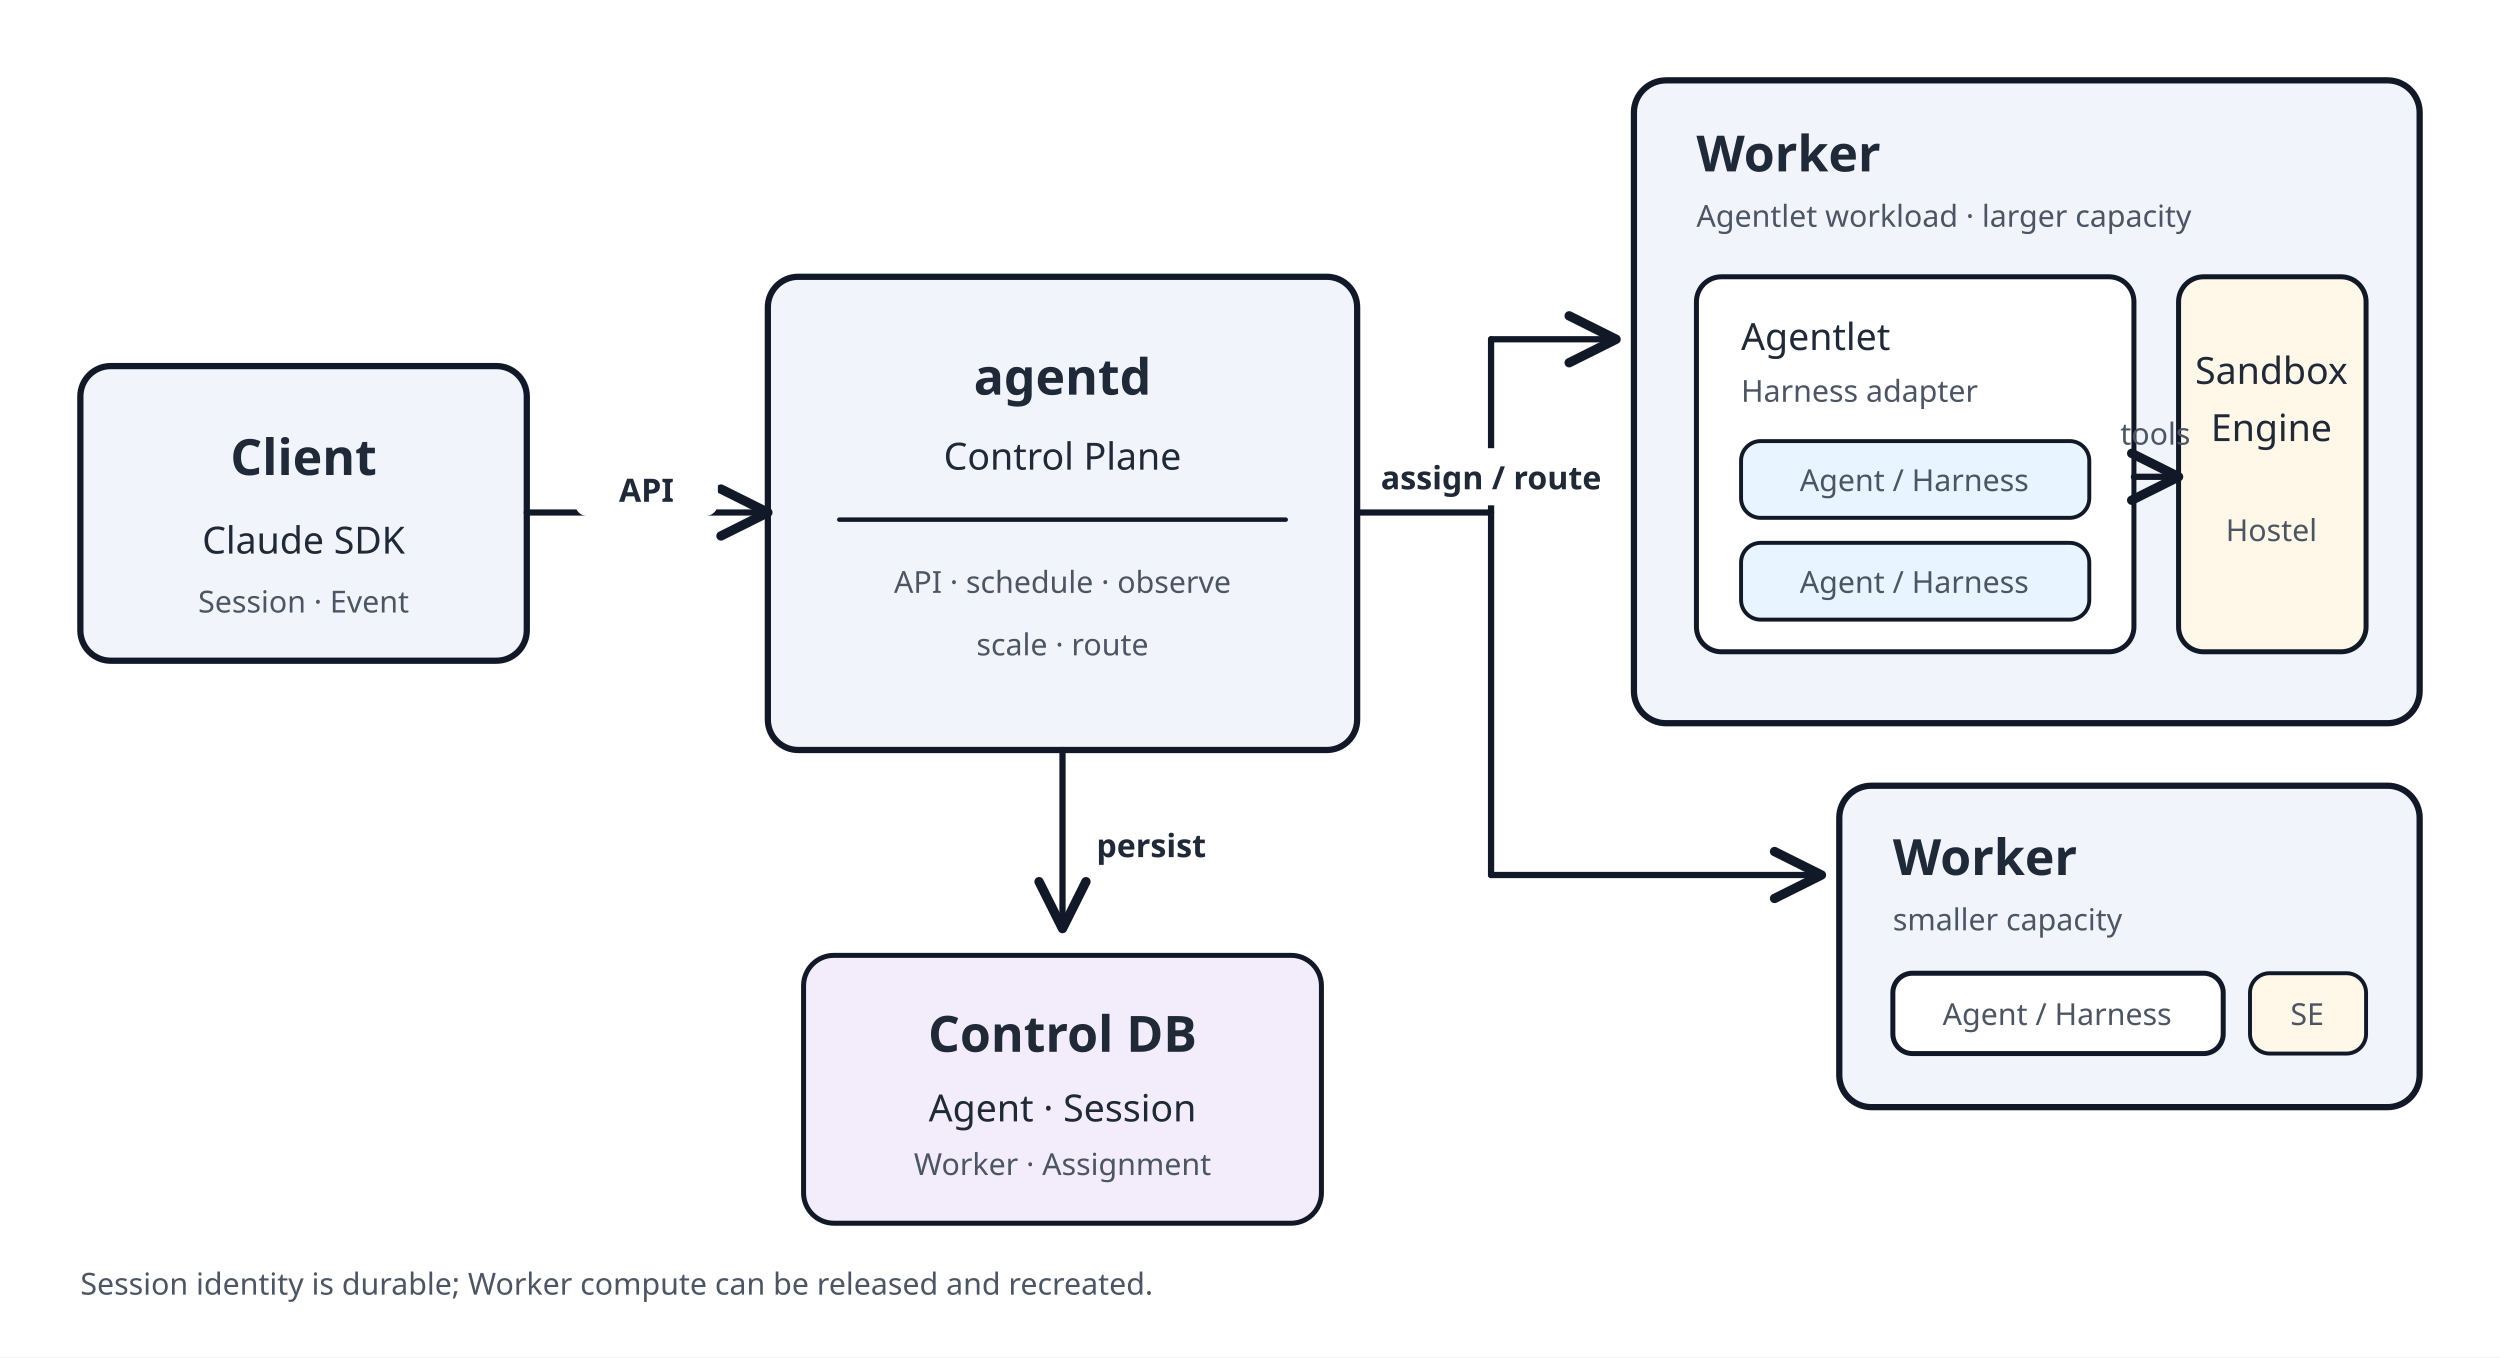
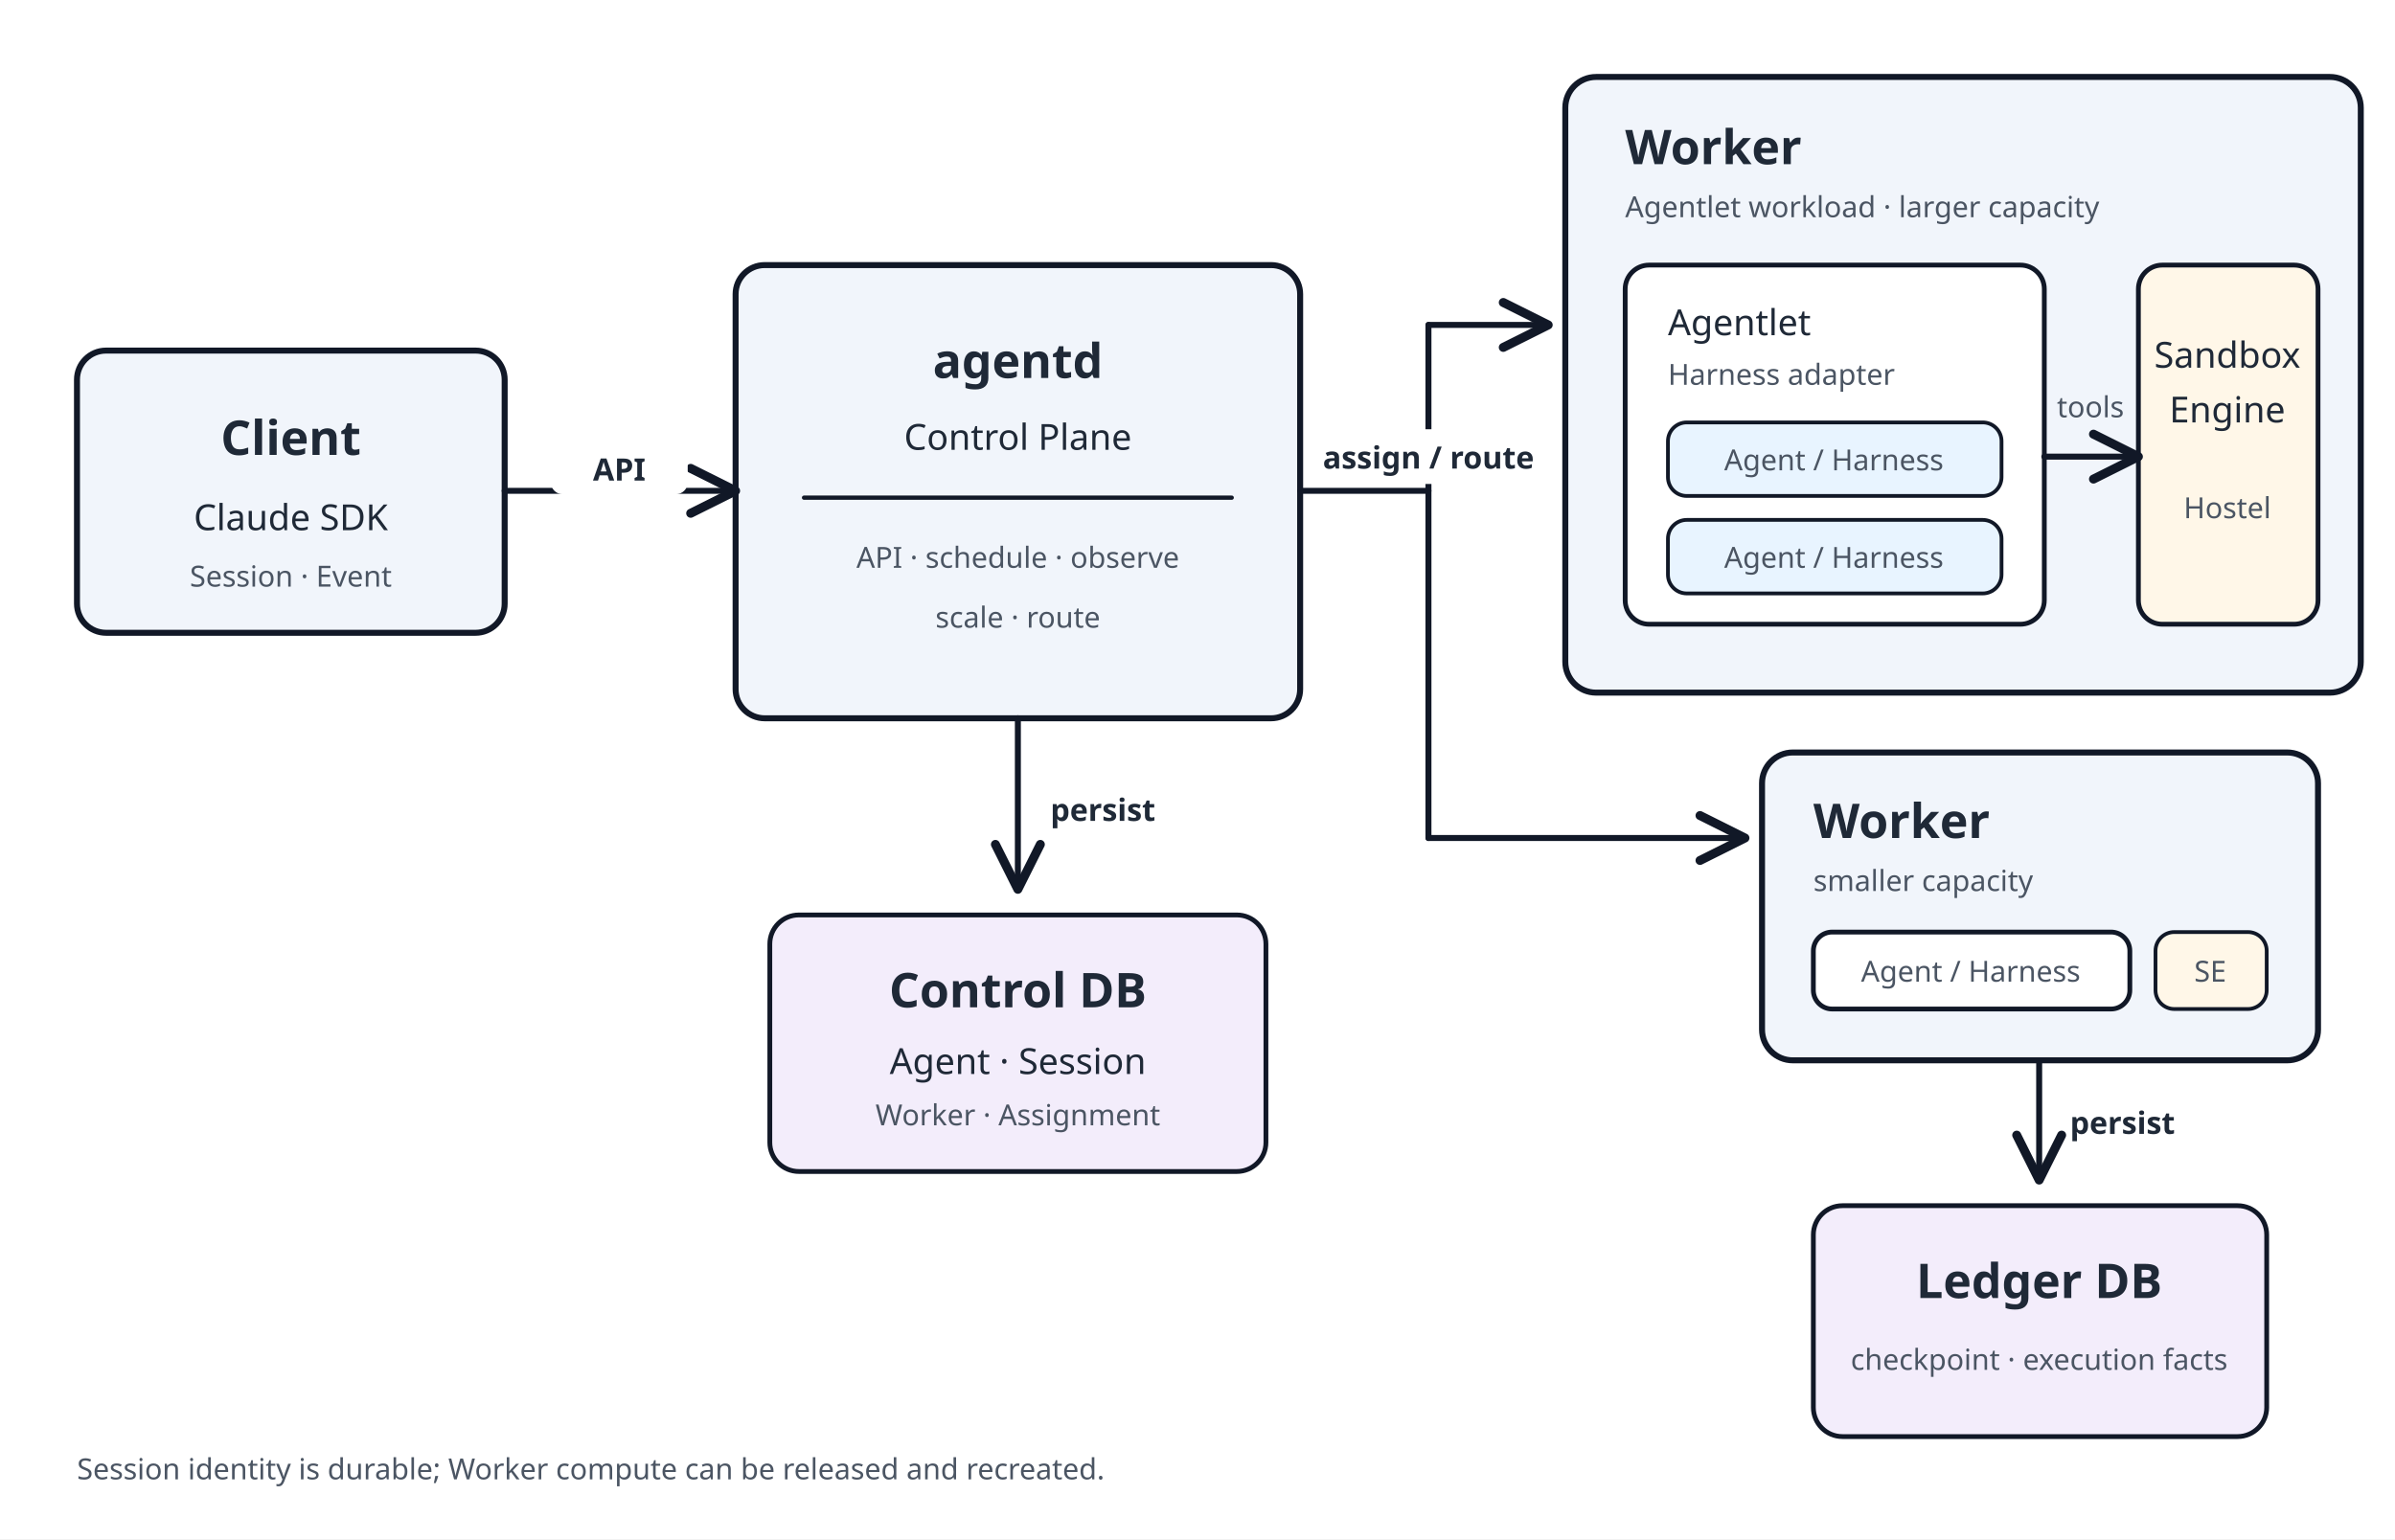
- <svg xmlns="http://www.w3.org/2000/svg" width="1400" height="760" viewBox="0 0 1400 760" role="img" aria-labelledby="title desc">
+ <svg xmlns="http://www.w3.org/2000/svg" width="1400" height="900" viewBox="0 0 1400 900" role="img" aria-labelledby="title desc">
  <defs>
    <marker id="arrow" viewBox="0 0 12 12" refX="11" refY="6" markerWidth="9" markerHeight="9" orient="auto-start-reverse">
      <path d="M 1 1 L 11 6 L 1 11" fill="none" stroke="#111827" stroke-width="2" stroke-linecap="round" stroke-linejoin="round" />
    </marker>
    <style>
      text { font-family: ui-rounded, "SF Pro Rounded", "Segoe UI", sans-serif; fill: #1f2937; }
      .title { font-size: 28px; font-weight: 700; }
      .body { font-size: 21px; }
      .small { font-size: 17px; fill: #4b5563; }
      .label { font-size: 18px; font-weight: 600; }
      .box { fill: #f1f5fb; stroke: #111827; stroke-width: 3.5; }
      .inner { fill: #ffffff; stroke: #111827; stroke-width: 2.8; }
      .accent { fill: #f3edfb; stroke: #111827; stroke-width: 2.8; }
      .flow { fill: none; stroke: #111827; stroke-width: 3.5; stroke-linecap: round; stroke-linejoin: round; marker-end: url(#arrow); }
      .branch { fill: none; stroke: #111827; stroke-width: 3.5; stroke-linecap: round; stroke-linejoin: round; }
    </style>
  </defs>
-   <rect width="1400" height="760" fill="#ffffff" />
+   <rect width="1400" height="900" fill="#ffffff" />
  <rect x="45" y="205" width="250" height="165" rx="17" class="box" />
  <text x="170" y="266" text-anchor="middle" class="title">Client</text>
  <text x="170" y="310" text-anchor="middle" class="body">Claude SDK</text>
  <text x="170" y="343" text-anchor="middle" class="small">Session · Event</text>
  <rect x="430" y="155" width="330" height="265" rx="17" class="box" />
  <text x="595" y="221" text-anchor="middle" class="title">agentd</text>
  <text x="595" y="263" text-anchor="middle" class="body">Control Plane</text>
  <line x1="470" y1="291" x2="720" y2="291" stroke="#111827" stroke-width="2.5" stroke-linecap="round" />
  <text x="595" y="332" text-anchor="middle" class="small">API · schedule · observe</text>
  <text x="595" y="367" text-anchor="middle" class="small">scale · route</text>
  <path d="M 295 287 H 430" class="flow" />
  <rect x="322" y="258" width="80" height="31" rx="7" fill="#ffffff" />
  <text x="362" y="281" text-anchor="middle" class="label">API</text>
  <path d="M 595 420 V 520" class="flow" />
  <text x="614" y="480" class="label">persist</text>
  <rect x="450" y="535" width="290" height="150" rx="17" class="accent" />
  <text x="595" y="589" text-anchor="middle" class="title">Control DB</text>
  <text x="595" y="628" text-anchor="middle" class="body">Agent · Session</text>
  <text x="595" y="658" text-anchor="middle" class="small">Worker · Assignment</text>
  <path d="M 760 287 H 835" class="branch" />
  <path d="M 835 190 V 490" class="branch" />
  <path d="M 835 190 H 905" class="flow" />
  <path d="M 835 490 H 1020" class="flow" />
  <rect x="767" y="251" width="136" height="32" rx="7" fill="#ffffff" />
  <text x="835" y="274" text-anchor="middle" class="label">assign / route</text>
-   <rect x="915" y="45" width="440" height="360" rx="18" class="box" />
+   <rect x="915" y="45" width="465" height="360" rx="18" class="box" />
  <text x="950" y="96" class="title">Worker</text>
  <text x="950" y="127" class="small">Agentlet workload · larger capacity</text>
  <rect x="950" y="155" width="245" height="210" rx="14" class="inner" />
  <text x="975" y="196" class="body">Agentlet</text>
  <text x="975" y="225" class="small">Harness adapter</text>
  <rect x="975" y="247" width="195" height="43" rx="11" fill="#e8f4ff" stroke="#111827" stroke-width="2.2" />
  <text x="1072" y="275" text-anchor="middle" class="small">Agent / Harness</text>
  <rect x="975" y="304" width="195" height="43" rx="11" fill="#e8f4ff" stroke="#111827" stroke-width="2.2" />
  <text x="1072" y="332" text-anchor="middle" class="small">Agent / Harness</text>
-   <rect x="1220" y="155" width="105" height="210" rx="14" fill="#fff7e8" stroke="#111827" stroke-width="2.8" />
-   <text x="1272" y="215" text-anchor="middle" class="body">Sandbox</text>
-   <text x="1272" y="247" text-anchor="middle" class="body">Engine</text>
-   <text x="1272" y="303" text-anchor="middle" class="small">Hostel</text>
-   <path d="M 1195 267 H 1220" class="flow" />
-   <text x="1207" y="249" text-anchor="middle" class="small">tools</text>
+   <rect x="1250" y="155" width="105" height="210" rx="14" fill="#fff7e8" stroke="#111827" stroke-width="2.8" />
+   <text x="1302" y="215" text-anchor="middle" class="body">Sandbox</text>
+   <text x="1302" y="247" text-anchor="middle" class="body">Engine</text>
+   <text x="1302" y="303" text-anchor="middle" class="small">Hostel</text>
+   <path d="M 1195 267 H 1250" class="flow" />
+   <text x="1222" y="244" text-anchor="middle" class="small">tools</text>
  <rect x="1030" y="440" width="325" height="180" rx="18" class="box" />
  <text x="1060" y="490" class="title">Worker</text>
  <text x="1060" y="521" class="small">smaller capacity</text>
  <rect x="1060" y="545" width="185" height="45" rx="11" class="inner" />
  <text x="1152" y="574" text-anchor="middle" class="small">Agent / Harness</text>
  <rect x="1260" y="545" width="65" height="45" rx="11" fill="#fff7e8" stroke="#111827" stroke-width="2.2" />
  <text x="1292" y="574" text-anchor="middle" class="small">SE</text>
-   <text x="45" y="725" class="small">Session identity is durable; Worker compute can be released and recreated.</text>
+   <path d="M 1192 620 V 690" class="flow" />
+   <text x="1210" y="663" class="label">persist</text>
+   <rect x="1060" y="705" width="265" height="135" rx="17" class="accent" />
+   <text x="1192" y="759" text-anchor="middle" class="title">Ledger DB</text>
+   <text x="1192" y="801" text-anchor="middle" class="small">checkpoint · execution facts</text>
+   <text x="45" y="865" class="small">Session identity is durable; Worker compute can be released and recreated.</text>
</svg>
